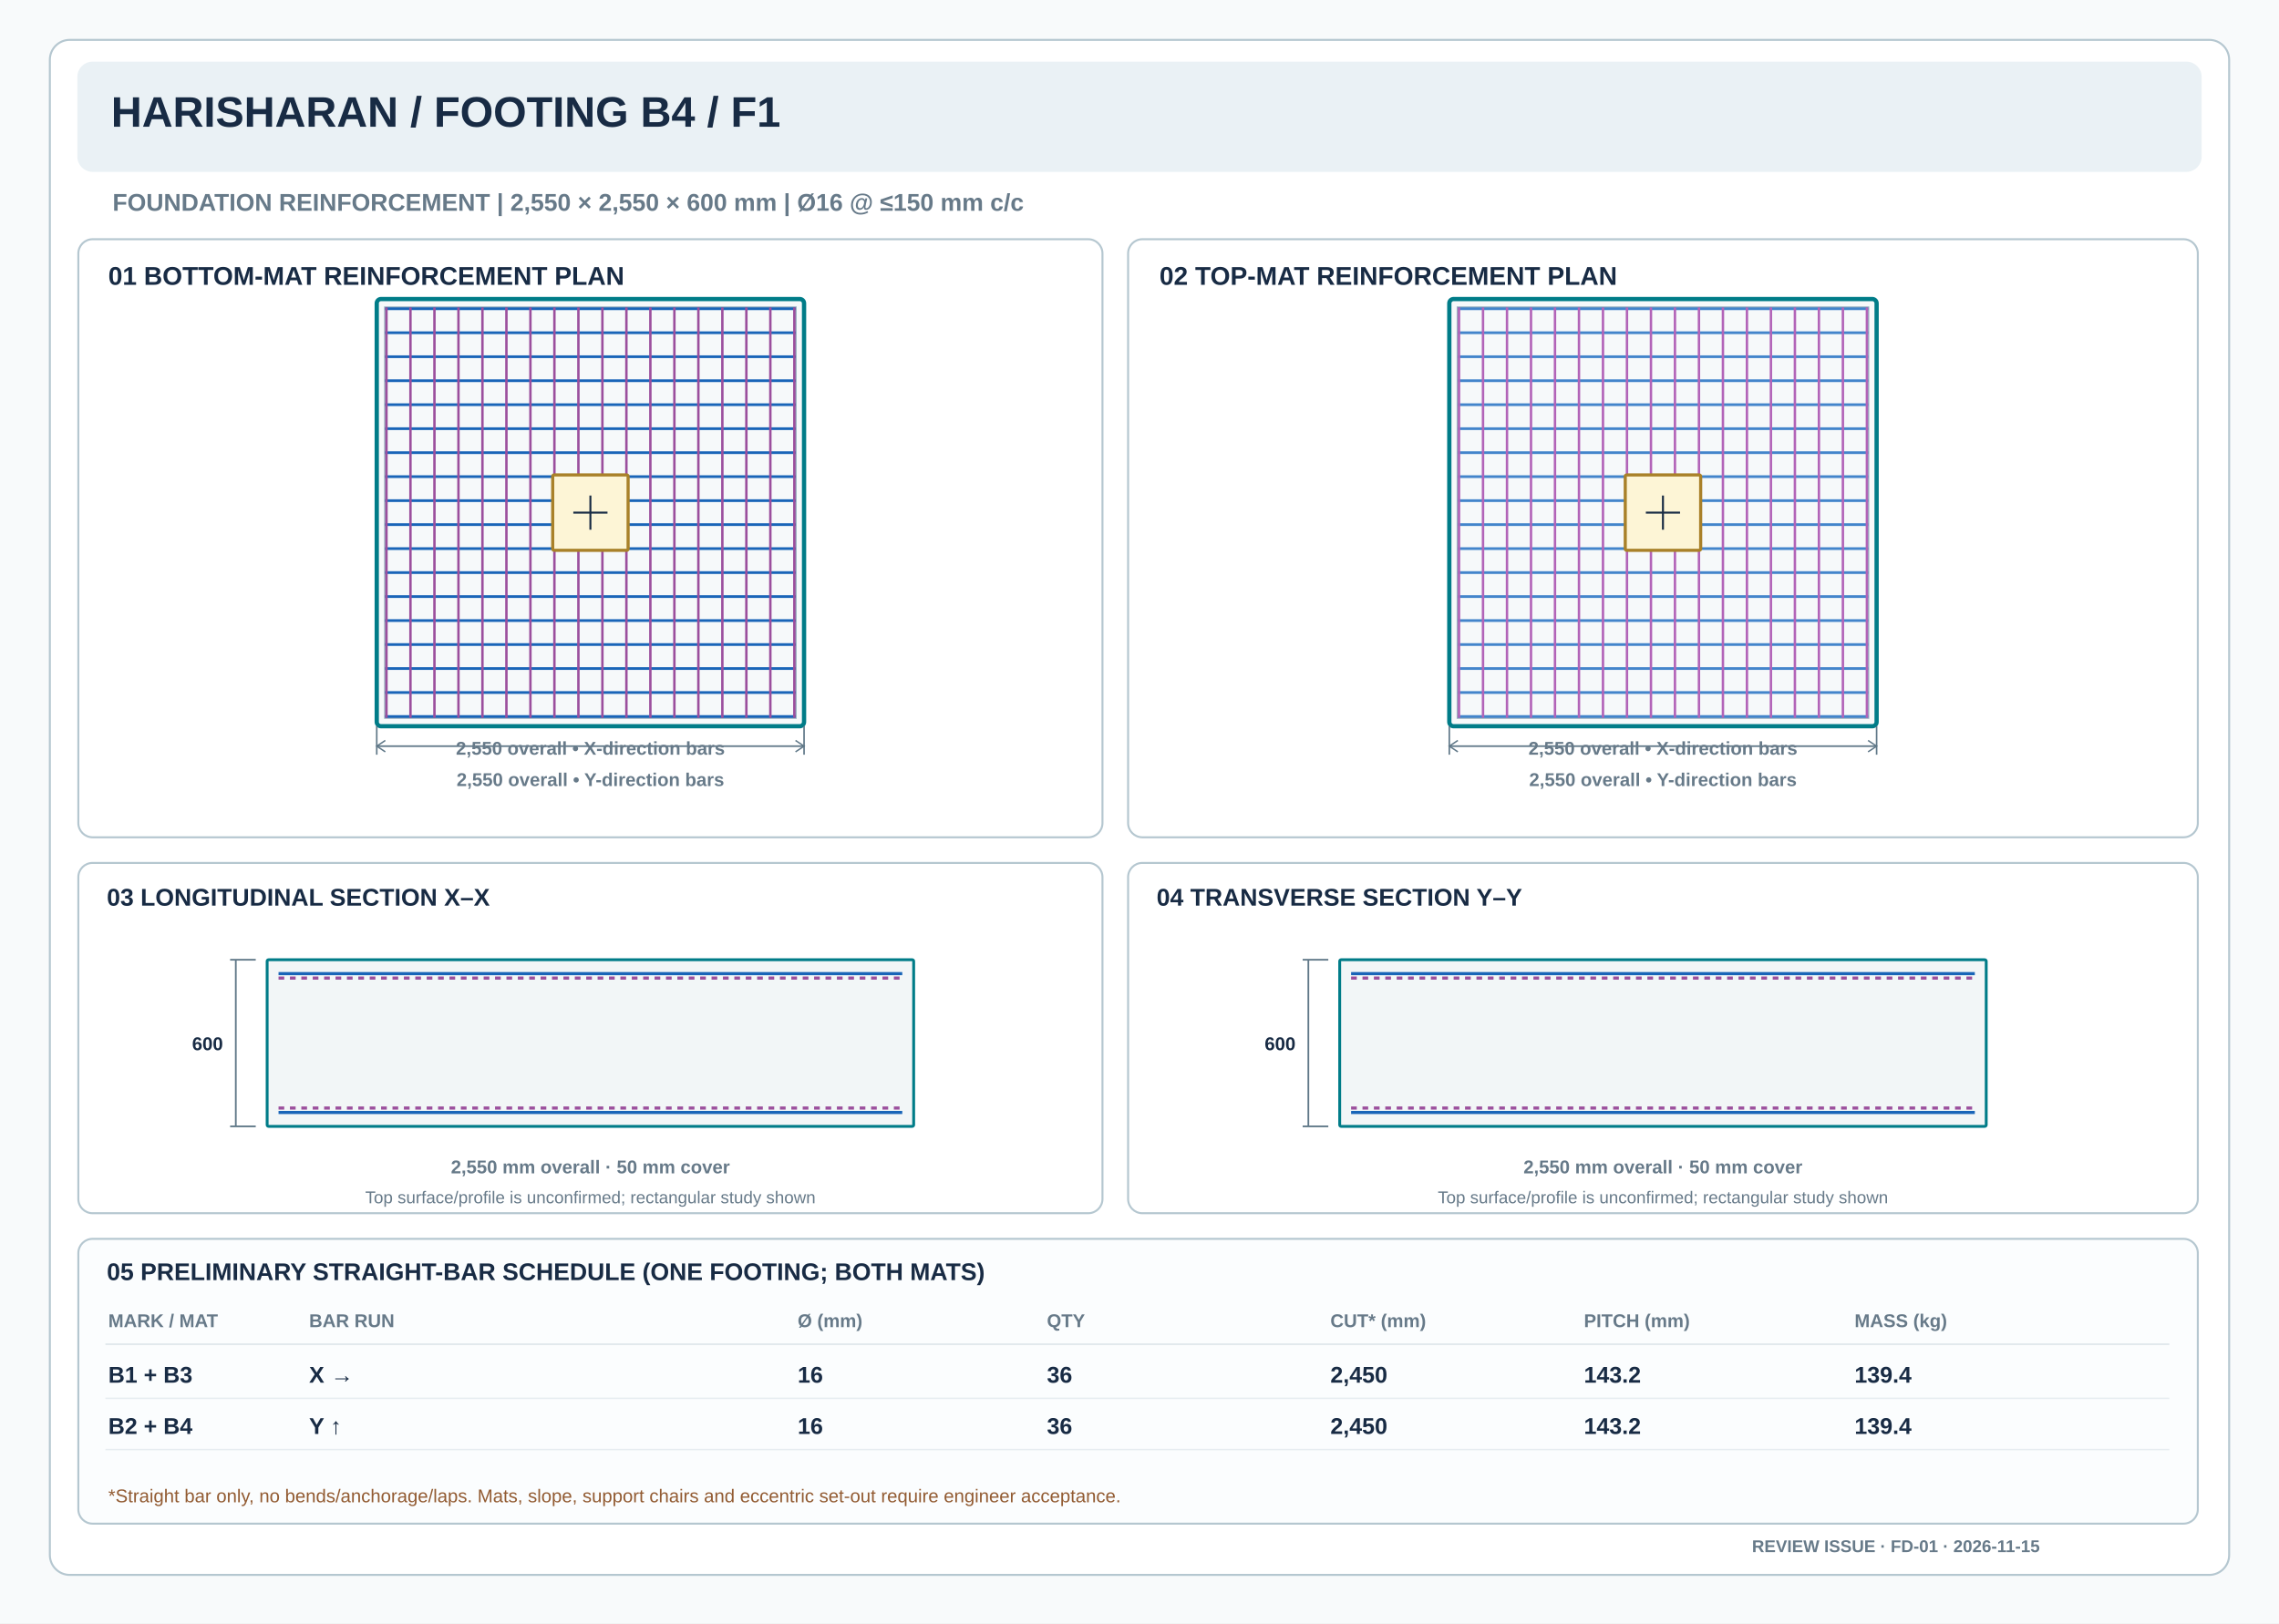
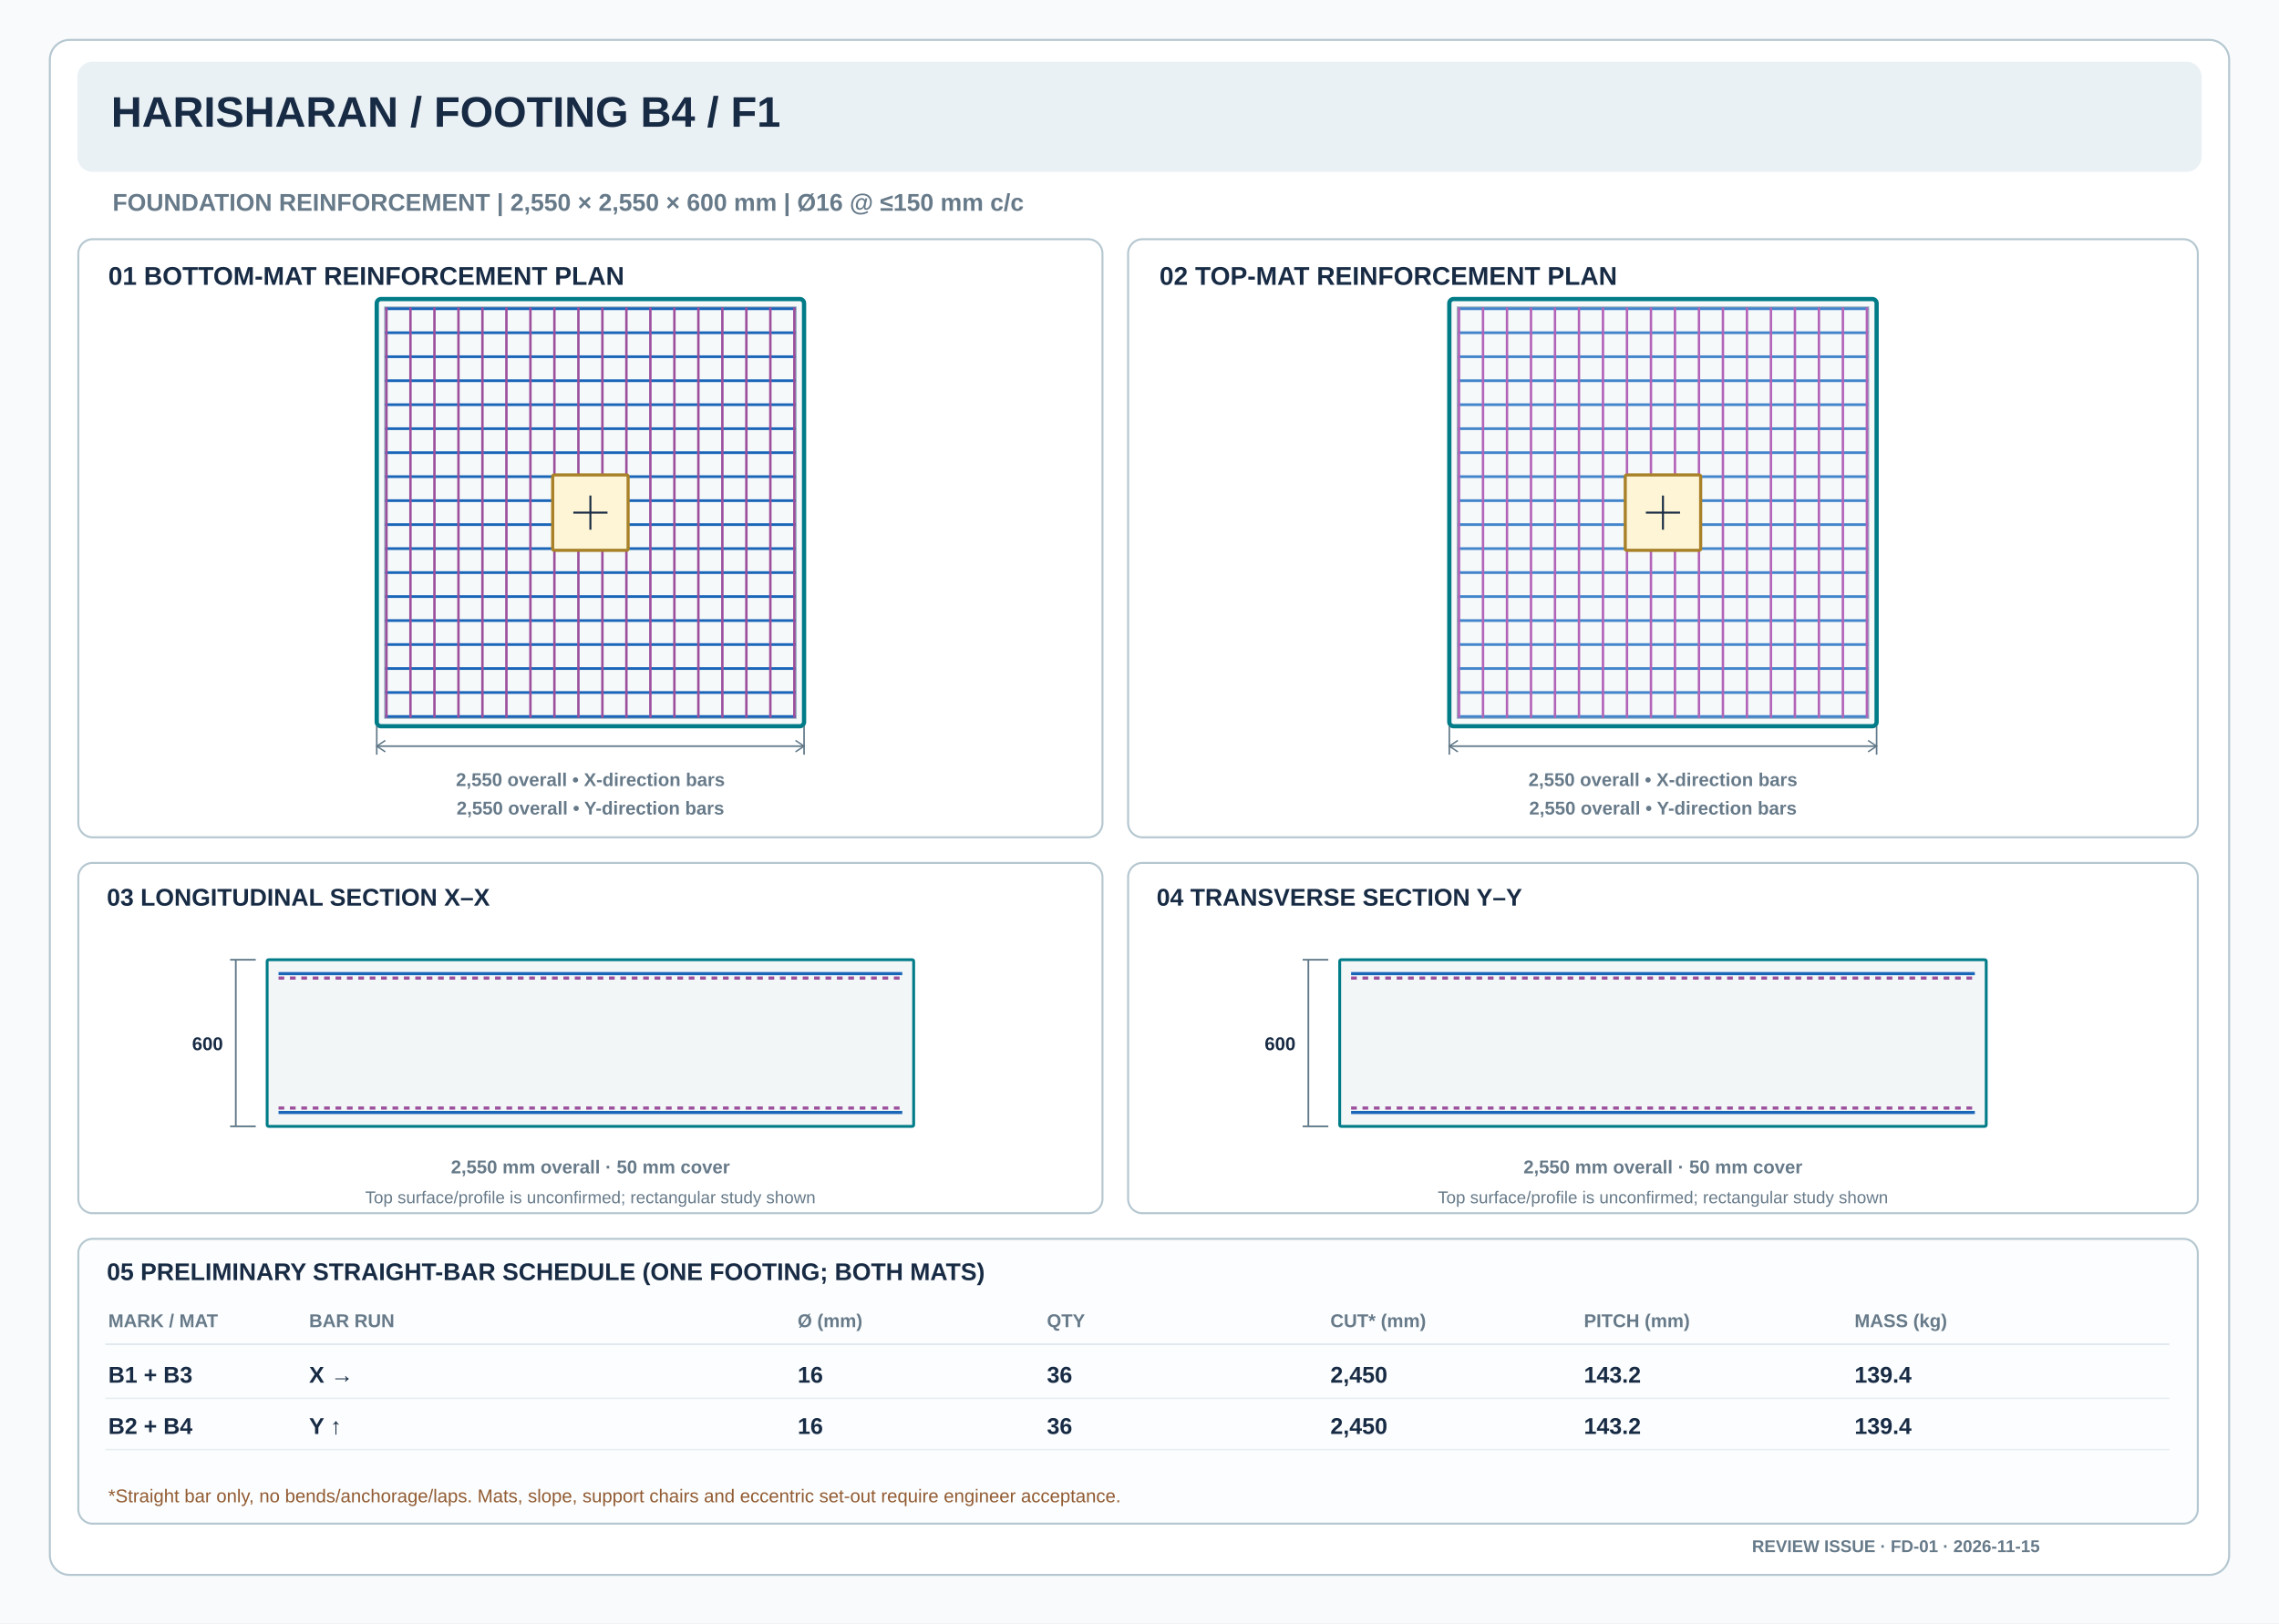
<svg xmlns="http://www.w3.org/2000/svg" width="1600" height="1140" viewBox="0 0 1600 1140" role="img">
  <rect width="1600" height="1140" fill="#f8fafb" />
  <rect x="35" y="28" width="1530" height="1078" rx="14" fill="white" stroke="#b5c7d0" stroke-width="1.4" />
  <rect x="55" y="44" width="1490" height="76" rx="10" fill="#eaf1f5" stroke="#eaf1f5" stroke-width="1.4" />
  <text x="78" y="89" font-family="Arial,Helvetica,sans-serif" font-size="30" font-weight="700" fill="#182b44" text-anchor="start">HARISHARAN  /  FOOTING B4  /  F1</text>
  <text x="79" y="148" font-family="Arial,Helvetica,sans-serif" font-size="17" font-weight="600" fill="#677a89" text-anchor="start">FOUNDATION REINFORCEMENT   |   2,550 × 2,550 × 600 mm   |   Ø16 @ ≤150 mm c/c</text>
  <rect x="55" y="168" width="719" height="420" rx="10" fill="white" stroke="#b5c7d0" stroke-width="1.4" />
  <rect x="792" y="168" width="751" height="420" rx="10" fill="white" stroke="#b5c7d0" stroke-width="1.4" />
  <text x="76" y="200" font-family="Arial,Helvetica,sans-serif" font-size="18" font-weight="700" fill="#182b44" text-anchor="start">01  BOTTOM-MAT REINFORCEMENT PLAN</text>
  <text x="814" y="200" font-family="Arial,Helvetica,sans-serif" font-size="18" font-weight="700" fill="#182b44" text-anchor="start">02  TOP-MAT REINFORCEMENT PLAN</text>
  <rect x="264.5" y="210.0" width="300.0" height="300.0" rx="3" fill="#f6f9fa" stroke="#007c88" stroke-width="3" />
  <rect x="270.38" y="215.88" width="288.24" height="288.24" rx="0" fill="none" stroke="#9ab1c0" stroke-width="1.4" />
  <line x1="270.382" y1="216.82" x2="558.618" y2="216.82" stroke="#1965b8" stroke-width="1.9" />
  <line x1="270.382" y1="233.67" x2="558.618" y2="233.67" stroke="#1965b8" stroke-width="1.9" />
  <line x1="270.382" y1="250.51" x2="558.618" y2="250.51" stroke="#1965b8" stroke-width="1.9" />
  <line x1="270.382" y1="267.36" x2="558.618" y2="267.36" stroke="#1965b8" stroke-width="1.9" />
  <line x1="270.382" y1="284.2" x2="558.618" y2="284.2" stroke="#1965b8" stroke-width="1.9" />
  <line x1="270.382" y1="301.04" x2="558.618" y2="301.04" stroke="#1965b8" stroke-width="1.9" />
  <line x1="270.382" y1="317.89" x2="558.618" y2="317.89" stroke="#1965b8" stroke-width="1.9" />
  <line x1="270.382" y1="334.73" x2="558.618" y2="334.73" stroke="#1965b8" stroke-width="1.9" />
  <line x1="270.382" y1="351.58" x2="558.618" y2="351.58" stroke="#1965b8" stroke-width="1.9" />
  <line x1="270.382" y1="368.42" x2="558.618" y2="368.42" stroke="#1965b8" stroke-width="1.9" />
  <line x1="270.382" y1="385.27" x2="558.618" y2="385.27" stroke="#1965b8" stroke-width="1.9" />
  <line x1="270.382" y1="402.11" x2="558.618" y2="402.11" stroke="#1965b8" stroke-width="1.9" />
  <line x1="270.382" y1="418.96" x2="558.618" y2="418.96" stroke="#1965b8" stroke-width="1.9" />
  <line x1="270.382" y1="435.8" x2="558.618" y2="435.8" stroke="#1965b8" stroke-width="1.9" />
  <line x1="270.382" y1="452.64" x2="558.618" y2="452.64" stroke="#1965b8" stroke-width="1.9" />
  <line x1="270.382" y1="469.49" x2="558.618" y2="469.49" stroke="#1965b8" stroke-width="1.9" />
  <line x1="270.382" y1="486.33" x2="558.618" y2="486.33" stroke="#1965b8" stroke-width="1.9" />
  <line x1="270.382" y1="503.18" x2="558.618" y2="503.18" stroke="#1965b8" stroke-width="1.9" />
  <line x1="271.32" y1="215.882" x2="271.32" y2="504.118" stroke="#9b4f9d" stroke-width="1.7" />
  <line x1="288.17" y1="215.882" x2="288.17" y2="504.118" stroke="#9b4f9d" stroke-width="1.7" />
  <line x1="305.01" y1="215.882" x2="305.01" y2="504.118" stroke="#9b4f9d" stroke-width="1.7" />
  <line x1="321.86" y1="215.882" x2="321.86" y2="504.118" stroke="#9b4f9d" stroke-width="1.7" />
  <line x1="338.7" y1="215.882" x2="338.7" y2="504.118" stroke="#9b4f9d" stroke-width="1.7" />
  <line x1="355.54" y1="215.882" x2="355.54" y2="504.118" stroke="#9b4f9d" stroke-width="1.7" />
  <line x1="372.39" y1="215.882" x2="372.39" y2="504.118" stroke="#9b4f9d" stroke-width="1.7" />
  <line x1="389.23" y1="215.882" x2="389.23" y2="504.118" stroke="#9b4f9d" stroke-width="1.7" />
  <line x1="406.08" y1="215.882" x2="406.08" y2="504.118" stroke="#9b4f9d" stroke-width="1.7" />
  <line x1="422.92" y1="215.882" x2="422.92" y2="504.118" stroke="#9b4f9d" stroke-width="1.7" />
  <line x1="439.77" y1="215.882" x2="439.77" y2="504.118" stroke="#9b4f9d" stroke-width="1.7" />
  <line x1="456.61" y1="215.882" x2="456.61" y2="504.118" stroke="#9b4f9d" stroke-width="1.7" />
  <line x1="473.46" y1="215.882" x2="473.46" y2="504.118" stroke="#9b4f9d" stroke-width="1.7" />
  <line x1="490.3" y1="215.882" x2="490.3" y2="504.118" stroke="#9b4f9d" stroke-width="1.7" />
  <line x1="507.14" y1="215.882" x2="507.14" y2="504.118" stroke="#9b4f9d" stroke-width="1.7" />
  <line x1="523.99" y1="215.882" x2="523.99" y2="504.118" stroke="#9b4f9d" stroke-width="1.7" />
  <line x1="540.83" y1="215.882" x2="540.83" y2="504.118" stroke="#9b4f9d" stroke-width="1.7" />
  <line x1="557.68" y1="215.882" x2="557.68" y2="504.118" stroke="#9b4f9d" stroke-width="1.7" />
  <rect x="388.03" y="333.53" width="52.941" height="52.941" rx="1" fill="#fdf5d6" stroke="#a98129" stroke-width="2.2" />
  <line x1="402.5" y1="360" x2="426.5" y2="360" stroke="#182b44" stroke-width="1.4" />
  <line x1="414.5" y1="348" x2="414.5" y2="372" stroke="#182b44" stroke-width="1.4" />
  <line x1="264.5" y1="510.0" x2="264.5" y2="530.0" stroke="#607888" stroke-width="1.1" />
  <line x1="564.5" y1="510.0" x2="564.5" y2="530.0" stroke="#607888" stroke-width="1.1" />
  <line x1="264.5" y1="524.0" x2="564.5" y2="524.0" stroke="#607888" stroke-width="1.15" />
  <path d="M270.5 520.0 L264.5 524.0 L270.5 528.0 M558.5 520.0 L564.5 524.0 L558.5 528.0" stroke="#607888" fill="none" />
-   <text x="414.5" y="530" font-family="Arial,Helvetica,sans-serif" font-size="13" font-weight="600" fill="#677a89" text-anchor="middle">2,550 overall  •  X-direction bars</text>
-   <text x="414.5" y="552" font-family="Arial,Helvetica,sans-serif" font-size="13" font-weight="600" fill="#677a89" text-anchor="middle">2,550 overall  •  Y-direction bars</text>
+   <text x="414.5" y="552" font-family="Arial,Helvetica,sans-serif" font-size="13" font-weight="600" fill="#677a89" text-anchor="middle">2,550 overall  •  X-direction bars</text>
+   <text x="414.5" y="572" font-family="Arial,Helvetica,sans-serif" font-size="13" font-weight="600" fill="#677a89" text-anchor="middle">2,550 overall  •  Y-direction bars</text>
  <rect x="1017.5" y="210.0" width="300.0" height="300.0" rx="3" fill="#f6f9fa" stroke="#007c88" stroke-width="3" />
  <rect x="1023.38" y="215.88" width="288.24" height="288.24" rx="0" fill="none" stroke="#9ab1c0" stroke-width="1.4" />
  <line x1="1023.382" y1="216.82" x2="1311.618" y2="216.82" stroke="#4385cb" stroke-width="1.9" />
  <line x1="1023.382" y1="233.67" x2="1311.618" y2="233.67" stroke="#4385cb" stroke-width="1.9" />
  <line x1="1023.382" y1="250.51" x2="1311.618" y2="250.51" stroke="#4385cb" stroke-width="1.9" />
  <line x1="1023.382" y1="267.36" x2="1311.618" y2="267.36" stroke="#4385cb" stroke-width="1.9" />
  <line x1="1023.382" y1="284.2" x2="1311.618" y2="284.2" stroke="#4385cb" stroke-width="1.9" />
  <line x1="1023.382" y1="301.04" x2="1311.618" y2="301.04" stroke="#4385cb" stroke-width="1.9" />
  <line x1="1023.382" y1="317.89" x2="1311.618" y2="317.89" stroke="#4385cb" stroke-width="1.9" />
  <line x1="1023.382" y1="334.73" x2="1311.618" y2="334.73" stroke="#4385cb" stroke-width="1.9" />
  <line x1="1023.382" y1="351.58" x2="1311.618" y2="351.58" stroke="#4385cb" stroke-width="1.9" />
  <line x1="1023.382" y1="368.42" x2="1311.618" y2="368.42" stroke="#4385cb" stroke-width="1.9" />
  <line x1="1023.382" y1="385.27" x2="1311.618" y2="385.27" stroke="#4385cb" stroke-width="1.9" />
  <line x1="1023.382" y1="402.11" x2="1311.618" y2="402.11" stroke="#4385cb" stroke-width="1.9" />
  <line x1="1023.382" y1="418.96" x2="1311.618" y2="418.96" stroke="#4385cb" stroke-width="1.9" />
  <line x1="1023.382" y1="435.8" x2="1311.618" y2="435.8" stroke="#4385cb" stroke-width="1.9" />
  <line x1="1023.382" y1="452.64" x2="1311.618" y2="452.64" stroke="#4385cb" stroke-width="1.9" />
  <line x1="1023.382" y1="469.49" x2="1311.618" y2="469.49" stroke="#4385cb" stroke-width="1.9" />
  <line x1="1023.382" y1="486.33" x2="1311.618" y2="486.33" stroke="#4385cb" stroke-width="1.9" />
  <line x1="1023.382" y1="503.18" x2="1311.618" y2="503.18" stroke="#4385cb" stroke-width="1.9" />
  <line x1="1024.32" y1="215.882" x2="1024.32" y2="504.118" stroke="#b264b8" stroke-width="1.7" />
  <line x1="1041.17" y1="215.882" x2="1041.17" y2="504.118" stroke="#b264b8" stroke-width="1.7" />
  <line x1="1058.01" y1="215.882" x2="1058.01" y2="504.118" stroke="#b264b8" stroke-width="1.7" />
  <line x1="1074.86" y1="215.882" x2="1074.86" y2="504.118" stroke="#b264b8" stroke-width="1.7" />
  <line x1="1091.7" y1="215.882" x2="1091.7" y2="504.118" stroke="#b264b8" stroke-width="1.7" />
  <line x1="1108.54" y1="215.882" x2="1108.54" y2="504.118" stroke="#b264b8" stroke-width="1.7" />
  <line x1="1125.39" y1="215.882" x2="1125.39" y2="504.118" stroke="#b264b8" stroke-width="1.7" />
  <line x1="1142.23" y1="215.882" x2="1142.23" y2="504.118" stroke="#b264b8" stroke-width="1.7" />
  <line x1="1159.08" y1="215.882" x2="1159.08" y2="504.118" stroke="#b264b8" stroke-width="1.7" />
  <line x1="1175.92" y1="215.882" x2="1175.92" y2="504.118" stroke="#b264b8" stroke-width="1.7" />
  <line x1="1192.77" y1="215.882" x2="1192.77" y2="504.118" stroke="#b264b8" stroke-width="1.7" />
  <line x1="1209.61" y1="215.882" x2="1209.61" y2="504.118" stroke="#b264b8" stroke-width="1.7" />
  <line x1="1226.46" y1="215.882" x2="1226.46" y2="504.118" stroke="#b264b8" stroke-width="1.7" />
  <line x1="1243.3" y1="215.882" x2="1243.3" y2="504.118" stroke="#b264b8" stroke-width="1.7" />
  <line x1="1260.14" y1="215.882" x2="1260.14" y2="504.118" stroke="#b264b8" stroke-width="1.7" />
  <line x1="1276.99" y1="215.882" x2="1276.99" y2="504.118" stroke="#b264b8" stroke-width="1.7" />
  <line x1="1293.83" y1="215.882" x2="1293.83" y2="504.118" stroke="#b264b8" stroke-width="1.7" />
  <line x1="1310.68" y1="215.882" x2="1310.68" y2="504.118" stroke="#b264b8" stroke-width="1.7" />
  <rect x="1141.03" y="333.53" width="52.941" height="52.941" rx="1" fill="#fdf5d6" stroke="#a98129" stroke-width="2.2" />
  <line x1="1155.5" y1="360" x2="1179.5" y2="360" stroke="#182b44" stroke-width="1.4" />
  <line x1="1167.5" y1="348" x2="1167.5" y2="372" stroke="#182b44" stroke-width="1.4" />
  <line x1="1017.5" y1="510.0" x2="1017.5" y2="530.0" stroke="#607888" stroke-width="1.1" />
  <line x1="1317.5" y1="510.0" x2="1317.5" y2="530.0" stroke="#607888" stroke-width="1.1" />
  <line x1="1017.5" y1="524.0" x2="1317.5" y2="524.0" stroke="#607888" stroke-width="1.15" />
  <path d="M1023.5 520.0 L1017.5 524.0 L1023.5 528.0 M1311.5 520.0 L1317.5 524.0 L1311.5 528.0" stroke="#607888" fill="none" />
-   <text x="1167.5" y="530" font-family="Arial,Helvetica,sans-serif" font-size="13" font-weight="600" fill="#677a89" text-anchor="middle">2,550 overall  •  X-direction bars</text>
-   <text x="1167.5" y="552" font-family="Arial,Helvetica,sans-serif" font-size="13" font-weight="600" fill="#677a89" text-anchor="middle">2,550 overall  •  Y-direction bars</text>
+   <text x="1167.5" y="552" font-family="Arial,Helvetica,sans-serif" font-size="13" font-weight="600" fill="#677a89" text-anchor="middle">2,550 overall  •  X-direction bars</text>
+   <text x="1167.5" y="572" font-family="Arial,Helvetica,sans-serif" font-size="13" font-weight="600" fill="#677a89" text-anchor="middle">2,550 overall  •  Y-direction bars</text>
  <rect x="55" y="606" width="719" height="246" rx="10" fill="#ffffff" stroke="#b5c7d0" stroke-width="1.4" />
  <rect x="792" y="606" width="751" height="246" rx="10" fill="#ffffff" stroke="#b5c7d0" stroke-width="1.4" />
  <text x="75" y="636" font-family="Arial,Helvetica,sans-serif" font-size="17" font-weight="700" fill="#182b44" text-anchor="start">03  LONGITUDINAL SECTION  X–X</text>
  <text x="812" y="636" font-family="Arial,Helvetica,sans-serif" font-size="17" font-weight="700" fill="#182b44" text-anchor="start">04  TRANSVERSE SECTION  Y–Y</text>
  <rect x="187.55" y="674" width="453.9" height="117.0" rx="1" fill="#f2f6f7" stroke="#007c88" stroke-width="2" />
  <line x1="195.55" y1="683.75" x2="633.45" y2="683.75" stroke="#1965b8" stroke-width="2.2" />
  <line x1="195.55" y1="686.87" x2="633.45" y2="686.87" stroke="#9b4f9d" stroke-width="2.2" stroke-dasharray="4 4" />
  <line x1="195.55" y1="778.13" x2="633.45" y2="778.13" stroke="#9b4f9d" stroke-width="2.2" stroke-dasharray="4 4" />
  <line x1="195.55" y1="781.25" x2="633.45" y2="781.25" stroke="#1965b8" stroke-width="2.2" />
  <line x1="165.55" y1="674" x2="165.55" y2="791.0" stroke="#607888" stroke-width="1.2" />
  <line x1="161.55" y1="674" x2="179.55" y2="674" stroke="#607888" stroke-width="1.2" />
  <line x1="161.55" y1="791.0" x2="179.55" y2="791.0" stroke="#607888" stroke-width="1.2" />
  <text x="156.55" y="737.5" font-family="Arial,Helvetica,sans-serif" font-size="13" font-weight="700" fill="#182b44" text-anchor="end">600</text>
  <text x="414.5" y="824" font-family="Arial,Helvetica,sans-serif" font-size="13" font-weight="600" fill="#677a89" text-anchor="middle">2,550 mm overall  ·  50 mm cover</text>
  <text x="414.5" y="845" font-family="Arial,Helvetica,sans-serif" font-size="12" font-weight="500" fill="#677a89" text-anchor="middle">Top surface/profile is unconfirmed; rectangular study shown</text>
  <rect x="940.55" y="674" width="453.9" height="117.0" rx="1" fill="#f2f6f7" stroke="#007c88" stroke-width="2" />
  <line x1="948.55" y1="683.75" x2="1386.45" y2="683.75" stroke="#1965b8" stroke-width="2.2" />
  <line x1="948.55" y1="686.87" x2="1386.45" y2="686.87" stroke="#9b4f9d" stroke-width="2.2" stroke-dasharray="4 4" />
  <line x1="948.55" y1="778.13" x2="1386.45" y2="778.13" stroke="#9b4f9d" stroke-width="2.2" stroke-dasharray="4 4" />
  <line x1="948.55" y1="781.25" x2="1386.45" y2="781.25" stroke="#1965b8" stroke-width="2.2" />
  <line x1="918.55" y1="674" x2="918.55" y2="791.0" stroke="#607888" stroke-width="1.2" />
  <line x1="914.55" y1="674" x2="932.55" y2="674" stroke="#607888" stroke-width="1.2" />
  <line x1="914.55" y1="791.0" x2="932.55" y2="791.0" stroke="#607888" stroke-width="1.2" />
  <text x="909.55" y="737.5" font-family="Arial,Helvetica,sans-serif" font-size="13" font-weight="700" fill="#182b44" text-anchor="end">600</text>
  <text x="1167.5" y="824" font-family="Arial,Helvetica,sans-serif" font-size="13" font-weight="600" fill="#677a89" text-anchor="middle">2,550 mm overall  ·  50 mm cover</text>
  <text x="1167.5" y="845" font-family="Arial,Helvetica,sans-serif" font-size="12" font-weight="500" fill="#677a89" text-anchor="middle">Top surface/profile is unconfirmed; rectangular study shown</text>
  <rect x="55" y="870" width="1488" height="200" rx="10" fill="#fbfdfe" stroke="#b5c7d0" stroke-width="1.4" />
  <text x="75" y="899" font-family="Arial,Helvetica,sans-serif" font-size="17" font-weight="700" fill="#182b44" text-anchor="start">05  PRELIMINARY STRAIGHT-BAR SCHEDULE  (ONE FOOTING; BOTH MATS)</text>
  <text x="76" y="932" font-family="Arial,Helvetica,sans-serif" font-size="13" font-weight="700" fill="#677a89" text-anchor="start">MARK / MAT</text>
  <text x="217" y="932" font-family="Arial,Helvetica,sans-serif" font-size="13" font-weight="700" fill="#677a89" text-anchor="start">BAR RUN</text>
  <text x="560" y="932" font-family="Arial,Helvetica,sans-serif" font-size="13" font-weight="700" fill="#677a89" text-anchor="start">Ø (mm)</text>
  <text x="735" y="932" font-family="Arial,Helvetica,sans-serif" font-size="13" font-weight="700" fill="#677a89" text-anchor="start">QTY</text>
  <text x="934" y="932" font-family="Arial,Helvetica,sans-serif" font-size="13" font-weight="700" fill="#677a89" text-anchor="start">CUT* (mm)</text>
  <text x="1112" y="932" font-family="Arial,Helvetica,sans-serif" font-size="13" font-weight="700" fill="#677a89" text-anchor="start">PITCH (mm)</text>
  <text x="1302" y="932" font-family="Arial,Helvetica,sans-serif" font-size="13" font-weight="700" fill="#677a89" text-anchor="start">MASS (kg)</text>
  <line x1="74" y1="944" x2="1523" y2="944" stroke="#dbe3e8" stroke-width="1" />
  <text x="76" y="971" font-family="Arial,Helvetica,sans-serif" font-size="16" font-weight="600" fill="#182b44" text-anchor="start">B1 + B3</text>
  <text x="217" y="971" font-family="Arial,Helvetica,sans-serif" font-size="16" font-weight="600" fill="#182b44" text-anchor="start">X →</text>
  <text x="560" y="971" font-family="Arial,Helvetica,sans-serif" font-size="16" font-weight="600" fill="#182b44" text-anchor="start">16</text>
  <text x="735" y="971" font-family="Arial,Helvetica,sans-serif" font-size="16" font-weight="600" fill="#182b44" text-anchor="start">36</text>
  <text x="934" y="971" font-family="Arial,Helvetica,sans-serif" font-size="16" font-weight="600" fill="#182b44" text-anchor="start">2,450</text>
  <text x="1112" y="971" font-family="Arial,Helvetica,sans-serif" font-size="16" font-weight="600" fill="#182b44" text-anchor="start">143.2</text>
  <text x="1302" y="971" font-family="Arial,Helvetica,sans-serif" font-size="16" font-weight="600" fill="#182b44" text-anchor="start">139.4</text>
  <line x1="74" y1="982" x2="1523" y2="982" stroke="#e7edf1" stroke-width="1" />
  <text x="76" y="1007" font-family="Arial,Helvetica,sans-serif" font-size="16" font-weight="600" fill="#182b44" text-anchor="start">B2 + B4</text>
  <text x="217" y="1007" font-family="Arial,Helvetica,sans-serif" font-size="16" font-weight="600" fill="#182b44" text-anchor="start">Y ↑</text>
  <text x="560" y="1007" font-family="Arial,Helvetica,sans-serif" font-size="16" font-weight="600" fill="#182b44" text-anchor="start">16</text>
  <text x="735" y="1007" font-family="Arial,Helvetica,sans-serif" font-size="16" font-weight="600" fill="#182b44" text-anchor="start">36</text>
  <text x="934" y="1007" font-family="Arial,Helvetica,sans-serif" font-size="16" font-weight="600" fill="#182b44" text-anchor="start">2,450</text>
  <text x="1112" y="1007" font-family="Arial,Helvetica,sans-serif" font-size="16" font-weight="600" fill="#182b44" text-anchor="start">143.2</text>
  <text x="1302" y="1007" font-family="Arial,Helvetica,sans-serif" font-size="16" font-weight="600" fill="#182b44" text-anchor="start">139.4</text>
  <line x1="74" y1="1018" x2="1523" y2="1018" stroke="#e7edf1" stroke-width="1" />
  <text x="76" y="1055" font-family="Arial,Helvetica,sans-serif" font-size="13" font-weight="500" fill="#925b32" text-anchor="start">*Straight bar only, no bends/anchorage/laps. Mats, slope, support chairs and eccentric set-out require engineer acceptance.</text>
  <text x="1230" y="1090" font-family="Arial,Helvetica,sans-serif" font-size="12" font-weight="600" fill="#677a89" text-anchor="start">REVIEW ISSUE  ·  FD-01  ·  2026-11-15</text>
</svg>
